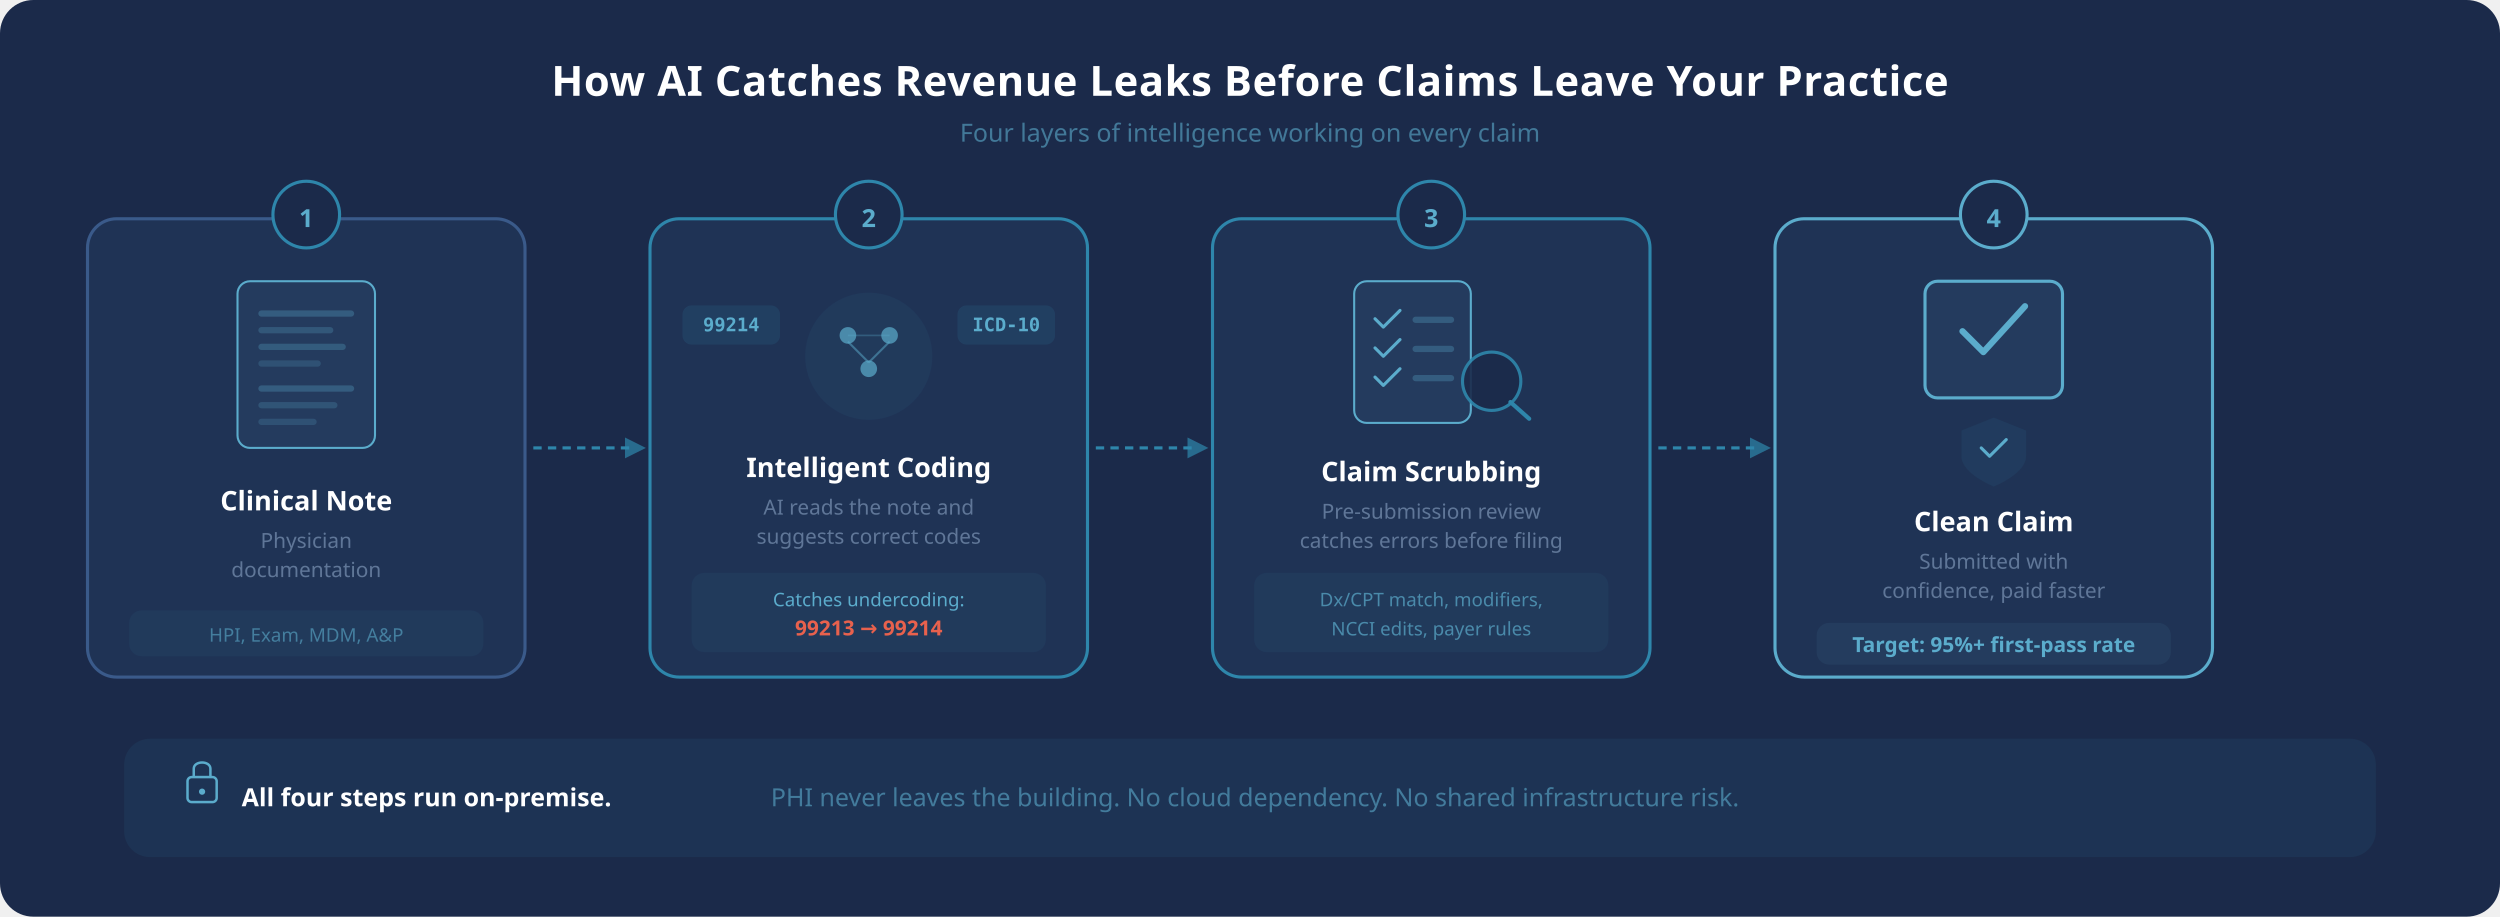
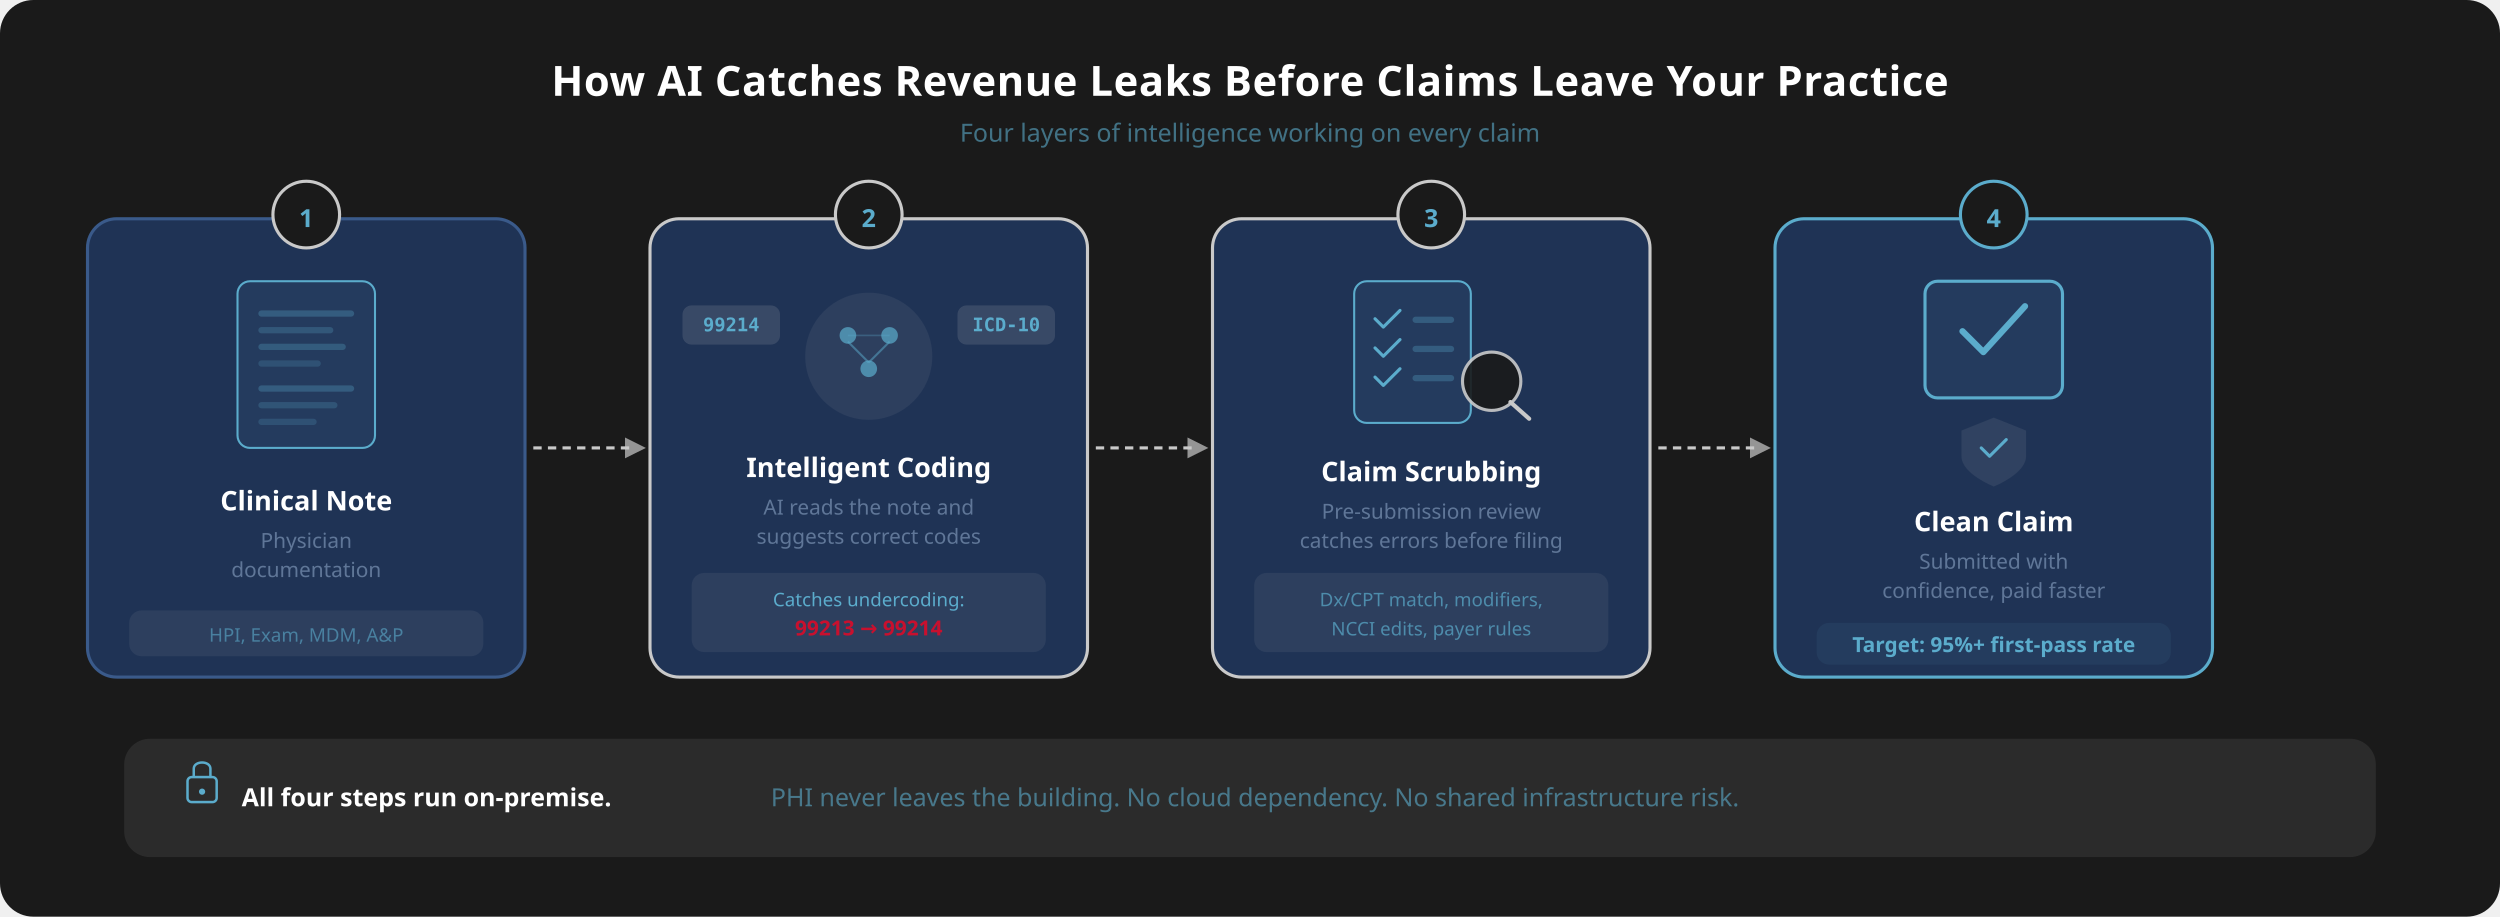
<svg xmlns="http://www.w3.org/2000/svg" width="1200" height="440" viewBox="0 0 1200 440" fill="none">
-   <rect width="1200" height="440" rx="16" fill="#1B2A4A" />
+   <rect width="1200" height="440" rx="16" fill="#1A1A1A" />
  <text x="600" y="46" font-family="system-ui, sans-serif" font-size="20" font-weight="700" fill="white" text-anchor="middle" letter-spacing="0.3">How AI Catches Revenue Leaks Before Claims Leave Your Practice</text>
  <text x="600" y="68" font-family="system-ui, sans-serif" font-size="12" fill="#5BACCC" text-anchor="middle" opacity="0.6">Four layers of intelligence working on every claim</text>
  <g transform="translate(42, 105)">
    <rect x="0" y="0" width="210" height="220" rx="14" fill="#1F3355" stroke="#3A5A8A" stroke-width="1.5" />
-     <circle cx="105" cy="-2" r="16" fill="#1B2A4A" stroke="#2E86AB" stroke-width="1.5" />
+     <circle cx="105" cy="-2" r="16" fill="#1A1A1A" stroke="#C9C9C9" stroke-width="1.5" />
    <text x="105" y="4" font-family="system-ui, sans-serif" font-size="12" fill="#5BACCC" text-anchor="middle" font-weight="700">1</text>
    <rect x="72" y="30" width="66" height="80" rx="6" fill="#243B5E" stroke="#5BACCC" stroke-width="1" />
    <rect x="82" y="44" width="46" height="3" rx="1.5" fill="#5BACCC" opacity="0.3" />
    <rect x="82" y="52" width="36" height="3" rx="1.5" fill="#5BACCC" opacity="0.25" />
    <rect x="82" y="60" width="42" height="3" rx="1.5" fill="#5BACCC" opacity="0.28" />
    <rect x="82" y="68" width="30" height="3" rx="1.5" fill="#5BACCC" opacity="0.2" />
    <rect x="82" y="80" width="46" height="3" rx="1.5" fill="#5BACCC" opacity="0.3" />
    <rect x="82" y="88" width="38" height="3" rx="1.5" fill="#5BACCC" opacity="0.22" />
    <rect x="82" y="96" width="28" height="3" rx="1.5" fill="#5BACCC" opacity="0.2" />
    <text x="105" y="140" font-family="system-ui, sans-serif" font-size="13" fill="white" text-anchor="middle" font-weight="600">Clinical Note</text>
    <text x="105" y="158" font-family="system-ui, sans-serif" font-size="10" fill="#8BA4C4" text-anchor="middle" opacity="0.6">Physician</text>
    <text x="105" y="172" font-family="system-ui, sans-serif" font-size="10" fill="#8BA4C4" text-anchor="middle" opacity="0.6">documentation</text>
-     <rect x="20" y="188" width="170" height="22" rx="6" fill="#2E86AB" opacity="0.08" />
+     <rect x="20" y="188" width="170" height="22" rx="6" fill="#C9C9C9" opacity="0.08" />
    <text x="105" y="203" font-family="system-ui, sans-serif" font-size="9" fill="#5BACCC" text-anchor="middle" opacity="0.6">HPI, Exam, MDM, A&amp;P</text>
  </g>
  <g transform="translate(256, 200)">
-     <line x1="0" y1="15" x2="48" y2="15" stroke="#2E86AB" stroke-width="1.5" stroke-dasharray="4 3" />
-     <path d="M44 10 L54 15 L44 20" fill="#2E86AB" opacity="0.7" />
+     <line x1="0" y1="15" x2="48" y2="15" stroke="#C9C9C9" stroke-width="1.5" stroke-dasharray="4 3" />
+     <path d="M44 10 L54 15 L44 20" fill="#C9C9C9" opacity="0.7" />
  </g>
  <g transform="translate(312, 105)">
-     <rect x="0" y="0" width="210" height="220" rx="14" fill="#1F3355" stroke="#2E86AB" stroke-width="1.5" />
-     <circle cx="105" cy="-2" r="16" fill="#1B2A4A" stroke="#2E86AB" stroke-width="1.5" />
+     <rect x="0" y="0" width="210" height="220" rx="14" fill="#1F3355" stroke="#C9C9C9" stroke-width="1.5" />
+     <circle cx="105" cy="-2" r="16" fill="#1A1A1A" stroke="#C9C9C9" stroke-width="1.5" />
    <text x="105" y="4" font-family="system-ui, sans-serif" font-size="12" fill="#5BACCC" text-anchor="middle" font-weight="700">2</text>
-     <circle cx="105" cy="66" r="30" fill="#2E86AB" opacity="0.08" stroke="#2E86AB" stroke-width="1" />
+     <circle cx="105" cy="66" r="30" fill="#C9C9C9" opacity="0.08" stroke="#C9C9C9" stroke-width="1" />
    <circle cx="95" cy="56" r="4" fill="#5BACCC" opacity="0.7" />
    <circle cx="115" cy="56" r="4" fill="#5BACCC" opacity="0.7" />
    <circle cx="105" cy="72" r="4" fill="#5BACCC" opacity="0.7" />
    <line x1="95" y1="59" x2="105" y2="69" stroke="#5BACCC" stroke-width="1" opacity="0.5" />
    <line x1="115" y1="59" x2="105" y2="69" stroke="#5BACCC" stroke-width="1" opacity="0.5" />
    <line x1="95" y1="56" x2="115" y2="56" stroke="#5BACCC" stroke-width="0.8" opacity="0.3" />
-     <rect x="16" y="42" width="46" height="18" rx="4" fill="#2E86AB" opacity="0.15" stroke="#2E86AB" stroke-width="0.8" />
+     <rect x="16" y="42" width="46" height="18" rx="4" fill="#C9C9C9" opacity="0.15" stroke="#C9C9C9" stroke-width="0.8" />
    <text x="39" y="54" font-family="monospace" font-size="9" fill="#5BACCC" text-anchor="middle" font-weight="600">99214</text>
-     <rect x="148" y="42" width="46" height="18" rx="4" fill="#2E86AB" opacity="0.15" stroke="#2E86AB" stroke-width="0.8" />
+     <rect x="148" y="42" width="46" height="18" rx="4" fill="#C9C9C9" opacity="0.15" stroke="#C9C9C9" stroke-width="0.8" />
    <text x="171" y="54" font-family="monospace" font-size="9" fill="#5BACCC" text-anchor="middle" font-weight="600">ICD-10</text>
    <text x="105" y="124" font-family="system-ui, sans-serif" font-size="13" fill="white" text-anchor="middle" font-weight="600">Intelligent Coding</text>
    <text x="105" y="142" font-family="system-ui, sans-serif" font-size="10" fill="#8BA4C4" text-anchor="middle" opacity="0.6">AI reads the note and</text>
    <text x="105" y="156" font-family="system-ui, sans-serif" font-size="10" fill="#8BA4C4" text-anchor="middle" opacity="0.6">suggests correct codes</text>
-     <rect x="20" y="170" width="170" height="38" rx="6" fill="#2E86AB" opacity="0.08" />
+     <rect x="20" y="170" width="170" height="38" rx="6" fill="#C9C9C9" opacity="0.08" />
    <text x="105" y="186" font-family="system-ui, sans-serif" font-size="9" fill="#5BACCC" text-anchor="middle" font-weight="500">Catches undercoding:</text>
-     <text x="105" y="200" font-family="system-ui, sans-serif" font-size="10" fill="#E8614D" text-anchor="middle" font-weight="600">99213 → 99214</text>
+     <text x="105" y="200" font-family="system-ui, sans-serif" font-size="10" fill="#C8102E" text-anchor="middle" font-weight="600">99213 → 99214</text>
  </g>
  <g transform="translate(526, 200)">
-     <line x1="0" y1="15" x2="48" y2="15" stroke="#2E86AB" stroke-width="1.5" stroke-dasharray="4 3" />
-     <path d="M44 10 L54 15 L44 20" fill="#2E86AB" opacity="0.7" />
+     <line x1="0" y1="15" x2="48" y2="15" stroke="#C9C9C9" stroke-width="1.5" stroke-dasharray="4 3" />
+     <path d="M44 10 L54 15 L44 20" fill="#C9C9C9" opacity="0.7" />
  </g>
  <g transform="translate(582, 105)">
-     <rect x="0" y="0" width="210" height="220" rx="14" fill="#1F3355" stroke="#2E86AB" stroke-width="1.5" />
-     <circle cx="105" cy="-2" r="16" fill="#1B2A4A" stroke="#2E86AB" stroke-width="1.5" />
+     <rect x="0" y="0" width="210" height="220" rx="14" fill="#1F3355" stroke="#C9C9C9" stroke-width="1.5" />
+     <circle cx="105" cy="-2" r="16" fill="#1A1A1A" stroke="#C9C9C9" stroke-width="1.5" />
    <text x="105" y="4" font-family="system-ui, sans-serif" font-size="12" fill="#5BACCC" text-anchor="middle" font-weight="700">3</text>
    <rect x="68" y="30" width="56" height="68" rx="6" fill="#243B5E" stroke="#5BACCC" stroke-width="1" />
    <path d="M78 48 L82 52 L90 44" stroke="#5BACCC" stroke-width="1.5" fill="none" stroke-linecap="round" stroke-linejoin="round" />
    <rect x="96" y="47" width="20" height="3" rx="1.5" fill="#5BACCC" opacity="0.3" />
    <path d="M78 62 L82 66 L90 58" stroke="#5BACCC" stroke-width="1.5" fill="none" stroke-linecap="round" stroke-linejoin="round" />
    <rect x="96" y="61" width="20" height="3" rx="1.5" fill="#5BACCC" opacity="0.3" />
    <path d="M78 76 L82 80 L90 72" stroke="#5BACCC" stroke-width="1.5" fill="none" stroke-linecap="round" stroke-linejoin="round" />
    <rect x="96" y="75" width="20" height="3" rx="1.5" fill="#5BACCC" opacity="0.3" />
-     <circle cx="134" cy="78" r="14" fill="#1B2A4A" stroke="#2E86AB" stroke-width="1.5" opacity="0.9" />
-     <line x1="143" y1="88" x2="152" y2="96" stroke="#2E86AB" stroke-width="2" stroke-linecap="round" />
+     <circle cx="134" cy="78" r="14" fill="#1A1A1A" stroke="#C9C9C9" stroke-width="1.5" opacity="0.9" />
+     <line x1="143" y1="88" x2="152" y2="96" stroke="#C9C9C9" stroke-width="2" stroke-linecap="round" />
    <text x="105" y="126" font-family="system-ui, sans-serif" font-size="13" fill="white" text-anchor="middle" font-weight="600">Claim Scrubbing</text>
    <text x="105" y="144" font-family="system-ui, sans-serif" font-size="10" fill="#8BA4C4" text-anchor="middle" opacity="0.6">Pre-submission review</text>
    <text x="105" y="158" font-family="system-ui, sans-serif" font-size="10" fill="#8BA4C4" text-anchor="middle" opacity="0.6">catches errors before filing</text>
-     <rect x="20" y="170" width="170" height="38" rx="6" fill="#2E86AB" opacity="0.08" />
+     <rect x="20" y="170" width="170" height="38" rx="6" fill="#C9C9C9" opacity="0.08" />
    <text x="105" y="186" font-family="system-ui, sans-serif" font-size="9" fill="#5BACCC" text-anchor="middle" opacity="0.7">Dx/CPT match, modifiers,</text>
    <text x="105" y="200" font-family="system-ui, sans-serif" font-size="9" fill="#5BACCC" text-anchor="middle" opacity="0.7">NCCI edits, payer rules</text>
  </g>
  <g transform="translate(796, 200)">
-     <line x1="0" y1="15" x2="48" y2="15" stroke="#2E86AB" stroke-width="1.5" stroke-dasharray="4 3" />
-     <path d="M44 10 L54 15 L44 20" fill="#2E86AB" opacity="0.7" />
+     <line x1="0" y1="15" x2="48" y2="15" stroke="#C9C9C9" stroke-width="1.5" stroke-dasharray="4 3" />
+     <path d="M44 10 L54 15 L44 20" fill="#C9C9C9" opacity="0.7" />
  </g>
  <g transform="translate(852, 105)">
    <rect x="0" y="0" width="210" height="220" rx="14" fill="#1F3355" stroke="#5BACCC" stroke-width="1.5" />
-     <circle cx="105" cy="-2" r="16" fill="#1B2A4A" stroke="#5BACCC" stroke-width="1.5" />
+     <circle cx="105" cy="-2" r="16" fill="#1A1A1A" stroke="#5BACCC" stroke-width="1.5" />
    <text x="105" y="4" font-family="system-ui, sans-serif" font-size="12" fill="#5BACCC" text-anchor="middle" font-weight="700">4</text>
    <rect x="72" y="30" width="66" height="56" rx="6" fill="#243B5E" stroke="#5BACCC" stroke-width="1.5" />
    <path d="M90 54 L100 64 L120 42" stroke="#5BACCC" stroke-width="3" fill="none" stroke-linecap="round" stroke-linejoin="round" />
-     <path d="M105 96 L120 102 L120 114 C120 122 105 128 105 128 C105 128 90 122 90 114 L90 102 Z" fill="#2E86AB" opacity="0.1" stroke="#2E86AB" stroke-width="1" />
+     <path d="M105 96 L120 102 L120 114 C120 122 105 128 105 128 C105 128 90 122 90 114 L90 102 Z" fill="#C9C9C9" opacity="0.1" stroke="#C9C9C9" stroke-width="1" />
    <path d="M99 110 L103 114 L111 106" stroke="#5BACCC" stroke-width="1.5" fill="none" stroke-linecap="round" stroke-linejoin="round" />
    <text x="105" y="150" font-family="system-ui, sans-serif" font-size="13" fill="white" text-anchor="middle" font-weight="600">Clean Claim</text>
    <text x="105" y="168" font-family="system-ui, sans-serif" font-size="10" fill="#8BA4C4" text-anchor="middle" opacity="0.6">Submitted with</text>
    <text x="105" y="182" font-family="system-ui, sans-serif" font-size="10" fill="#8BA4C4" text-anchor="middle" opacity="0.6">confidence, paid faster</text>
    <rect x="20" y="194" width="170" height="20" rx="6" fill="#5BACCC" opacity="0.08" />
    <text x="105" y="208" font-family="system-ui, sans-serif" font-size="10" fill="#5BACCC" text-anchor="middle" font-weight="600">Target: 95%+ first-pass rate</text>
  </g>
  <g transform="translate(60, 355)">
-     <rect x="0" y="0" width="1080" height="56" rx="12" fill="#2E86AB" opacity="0.1" stroke="#2E86AB" stroke-width="0.8" />
+     <rect x="0" y="0" width="1080" height="56" rx="12" fill="#C9C9C9" opacity="0.1" stroke="#C9C9C9" stroke-width="0.8" />
    <rect x="30" y="18" width="14" height="12" rx="2" fill="none" stroke="#5BACCC" stroke-width="1.2" />
    <path d="M33 18 L33 14 C33 10 41 10 41 14 L41 18" fill="none" stroke="#5BACCC" stroke-width="1.2" />
    <circle cx="37" cy="25" r="1.5" fill="#5BACCC" />
    <text x="56" y="32" font-family="system-ui, sans-serif" font-size="12" fill="white" font-weight="600">All four steps run on-premise.</text>
    <text x="310" y="32" font-family="system-ui, sans-serif" font-size="12" fill="#5BACCC" opacity="0.6">PHI never leaves the building. No cloud dependency. No shared infrastructure risk.</text>
  </g>
</svg>
